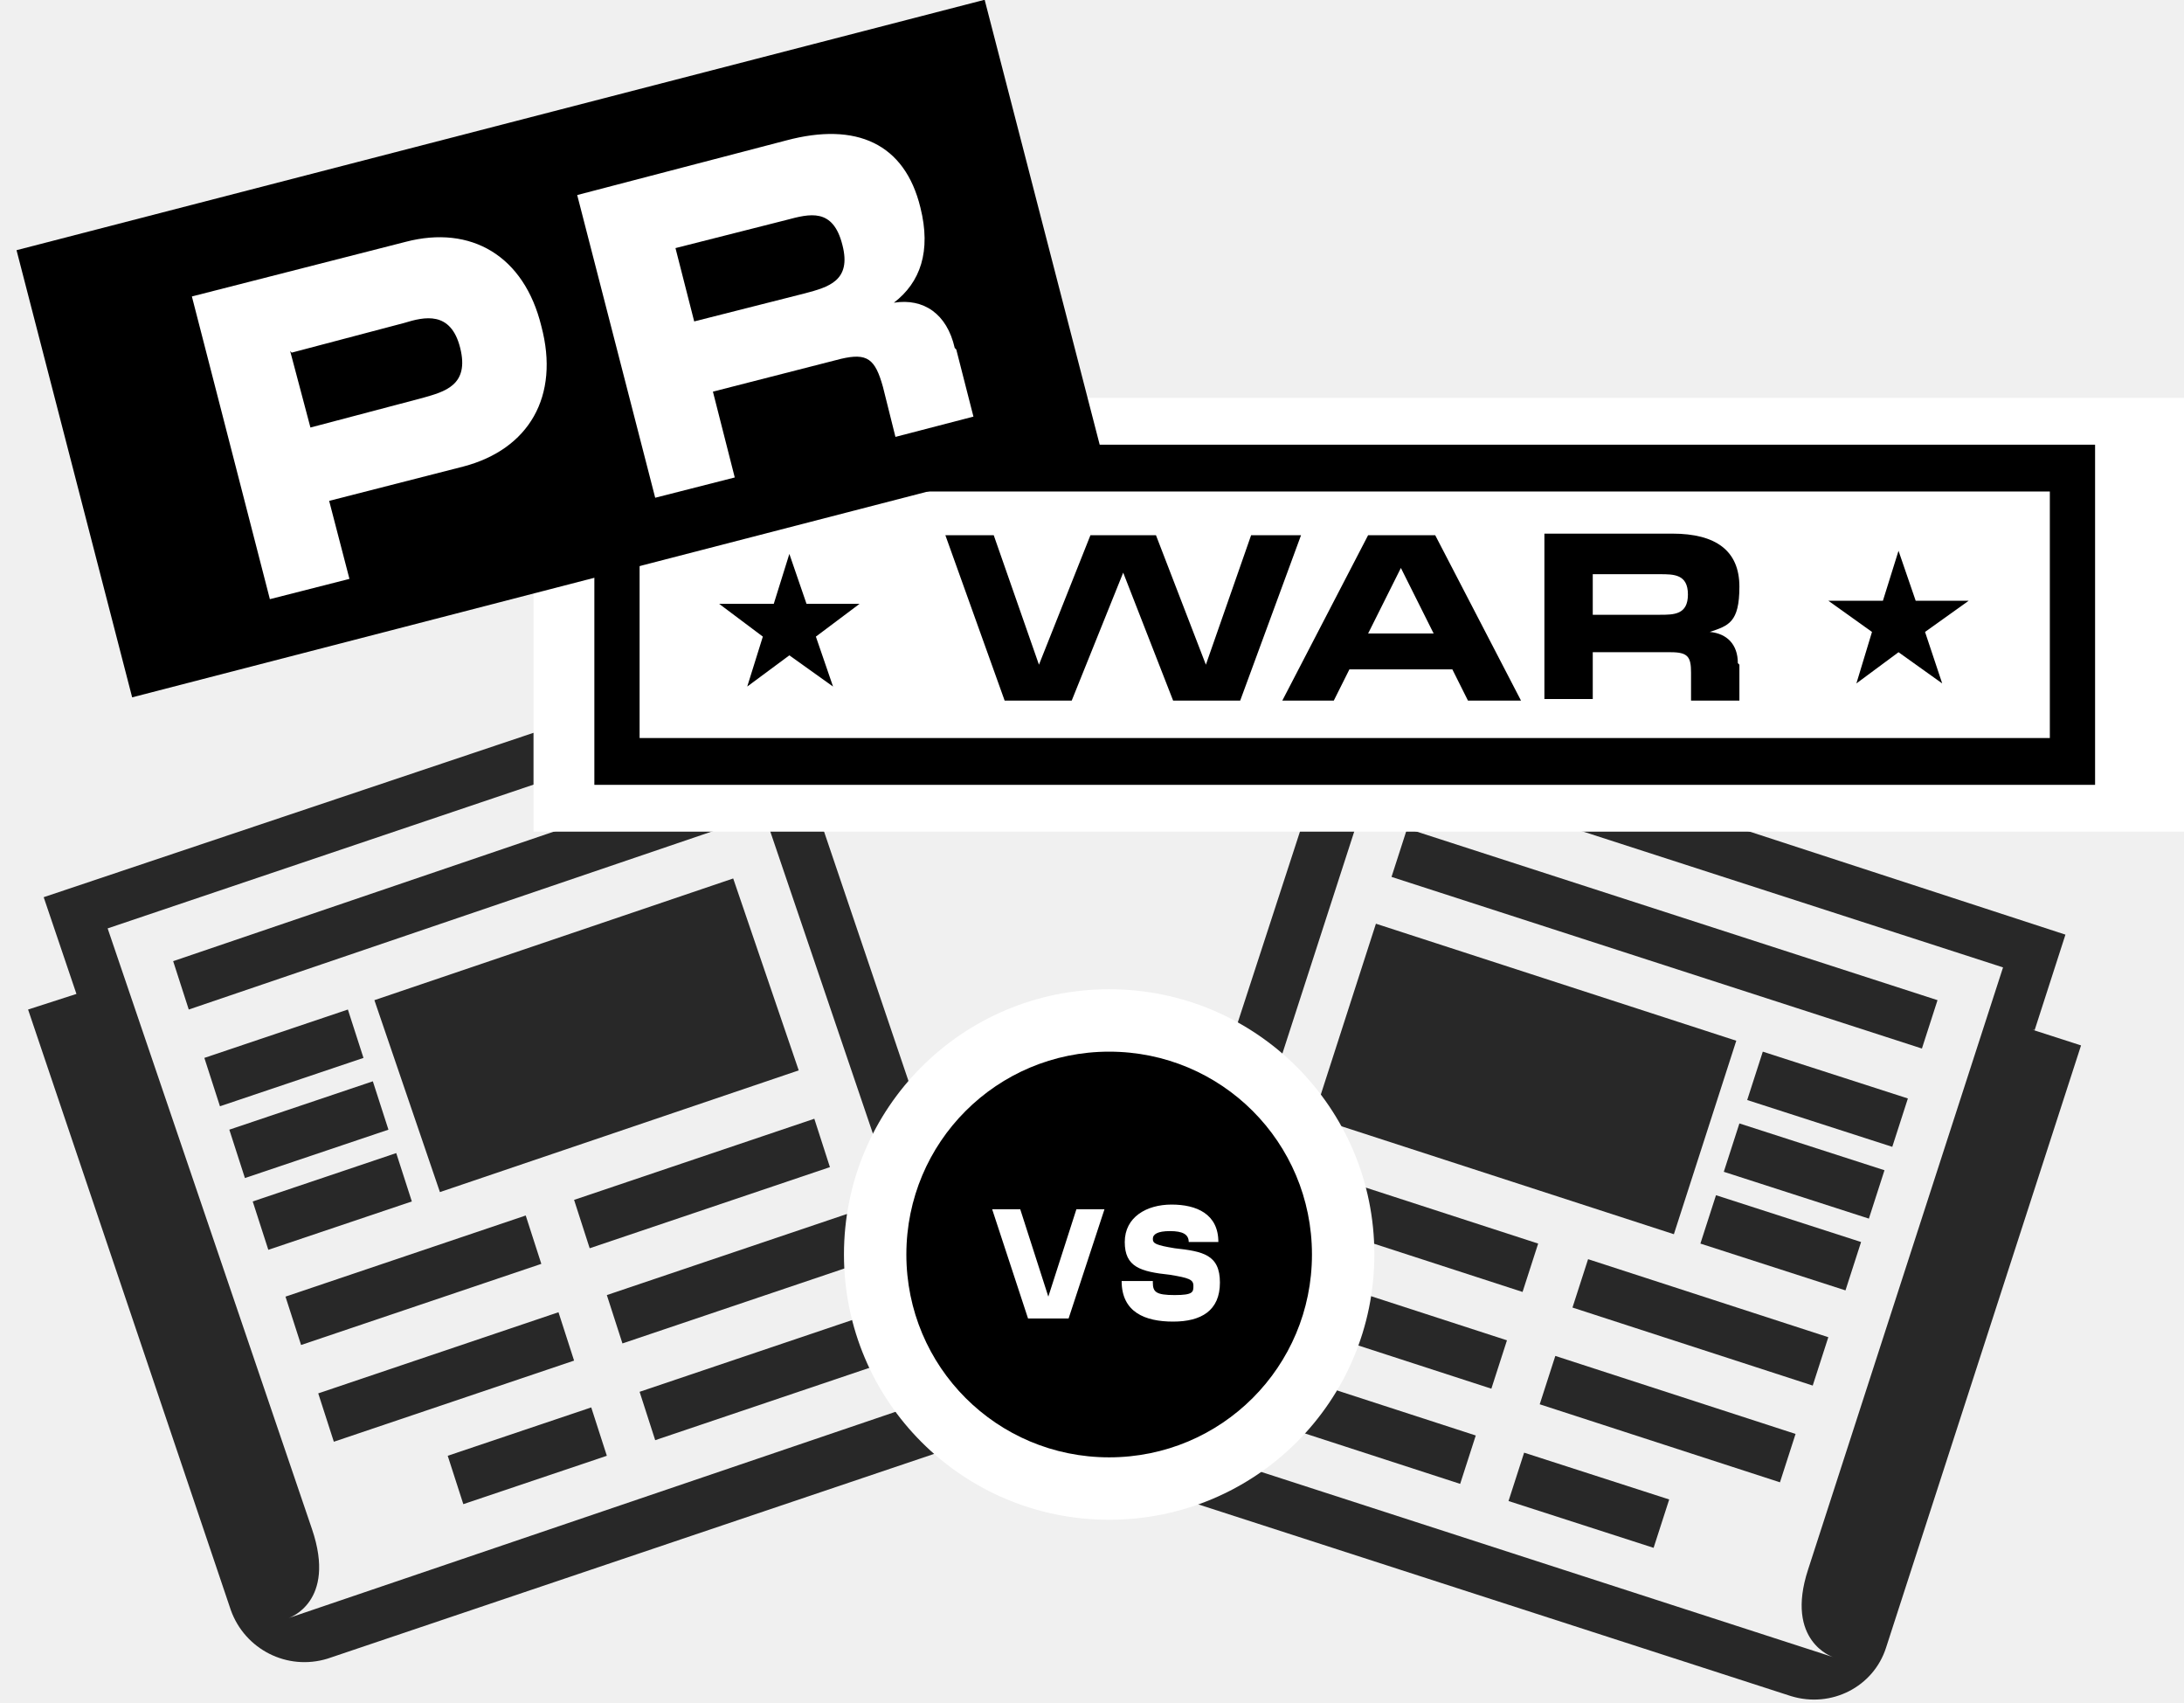
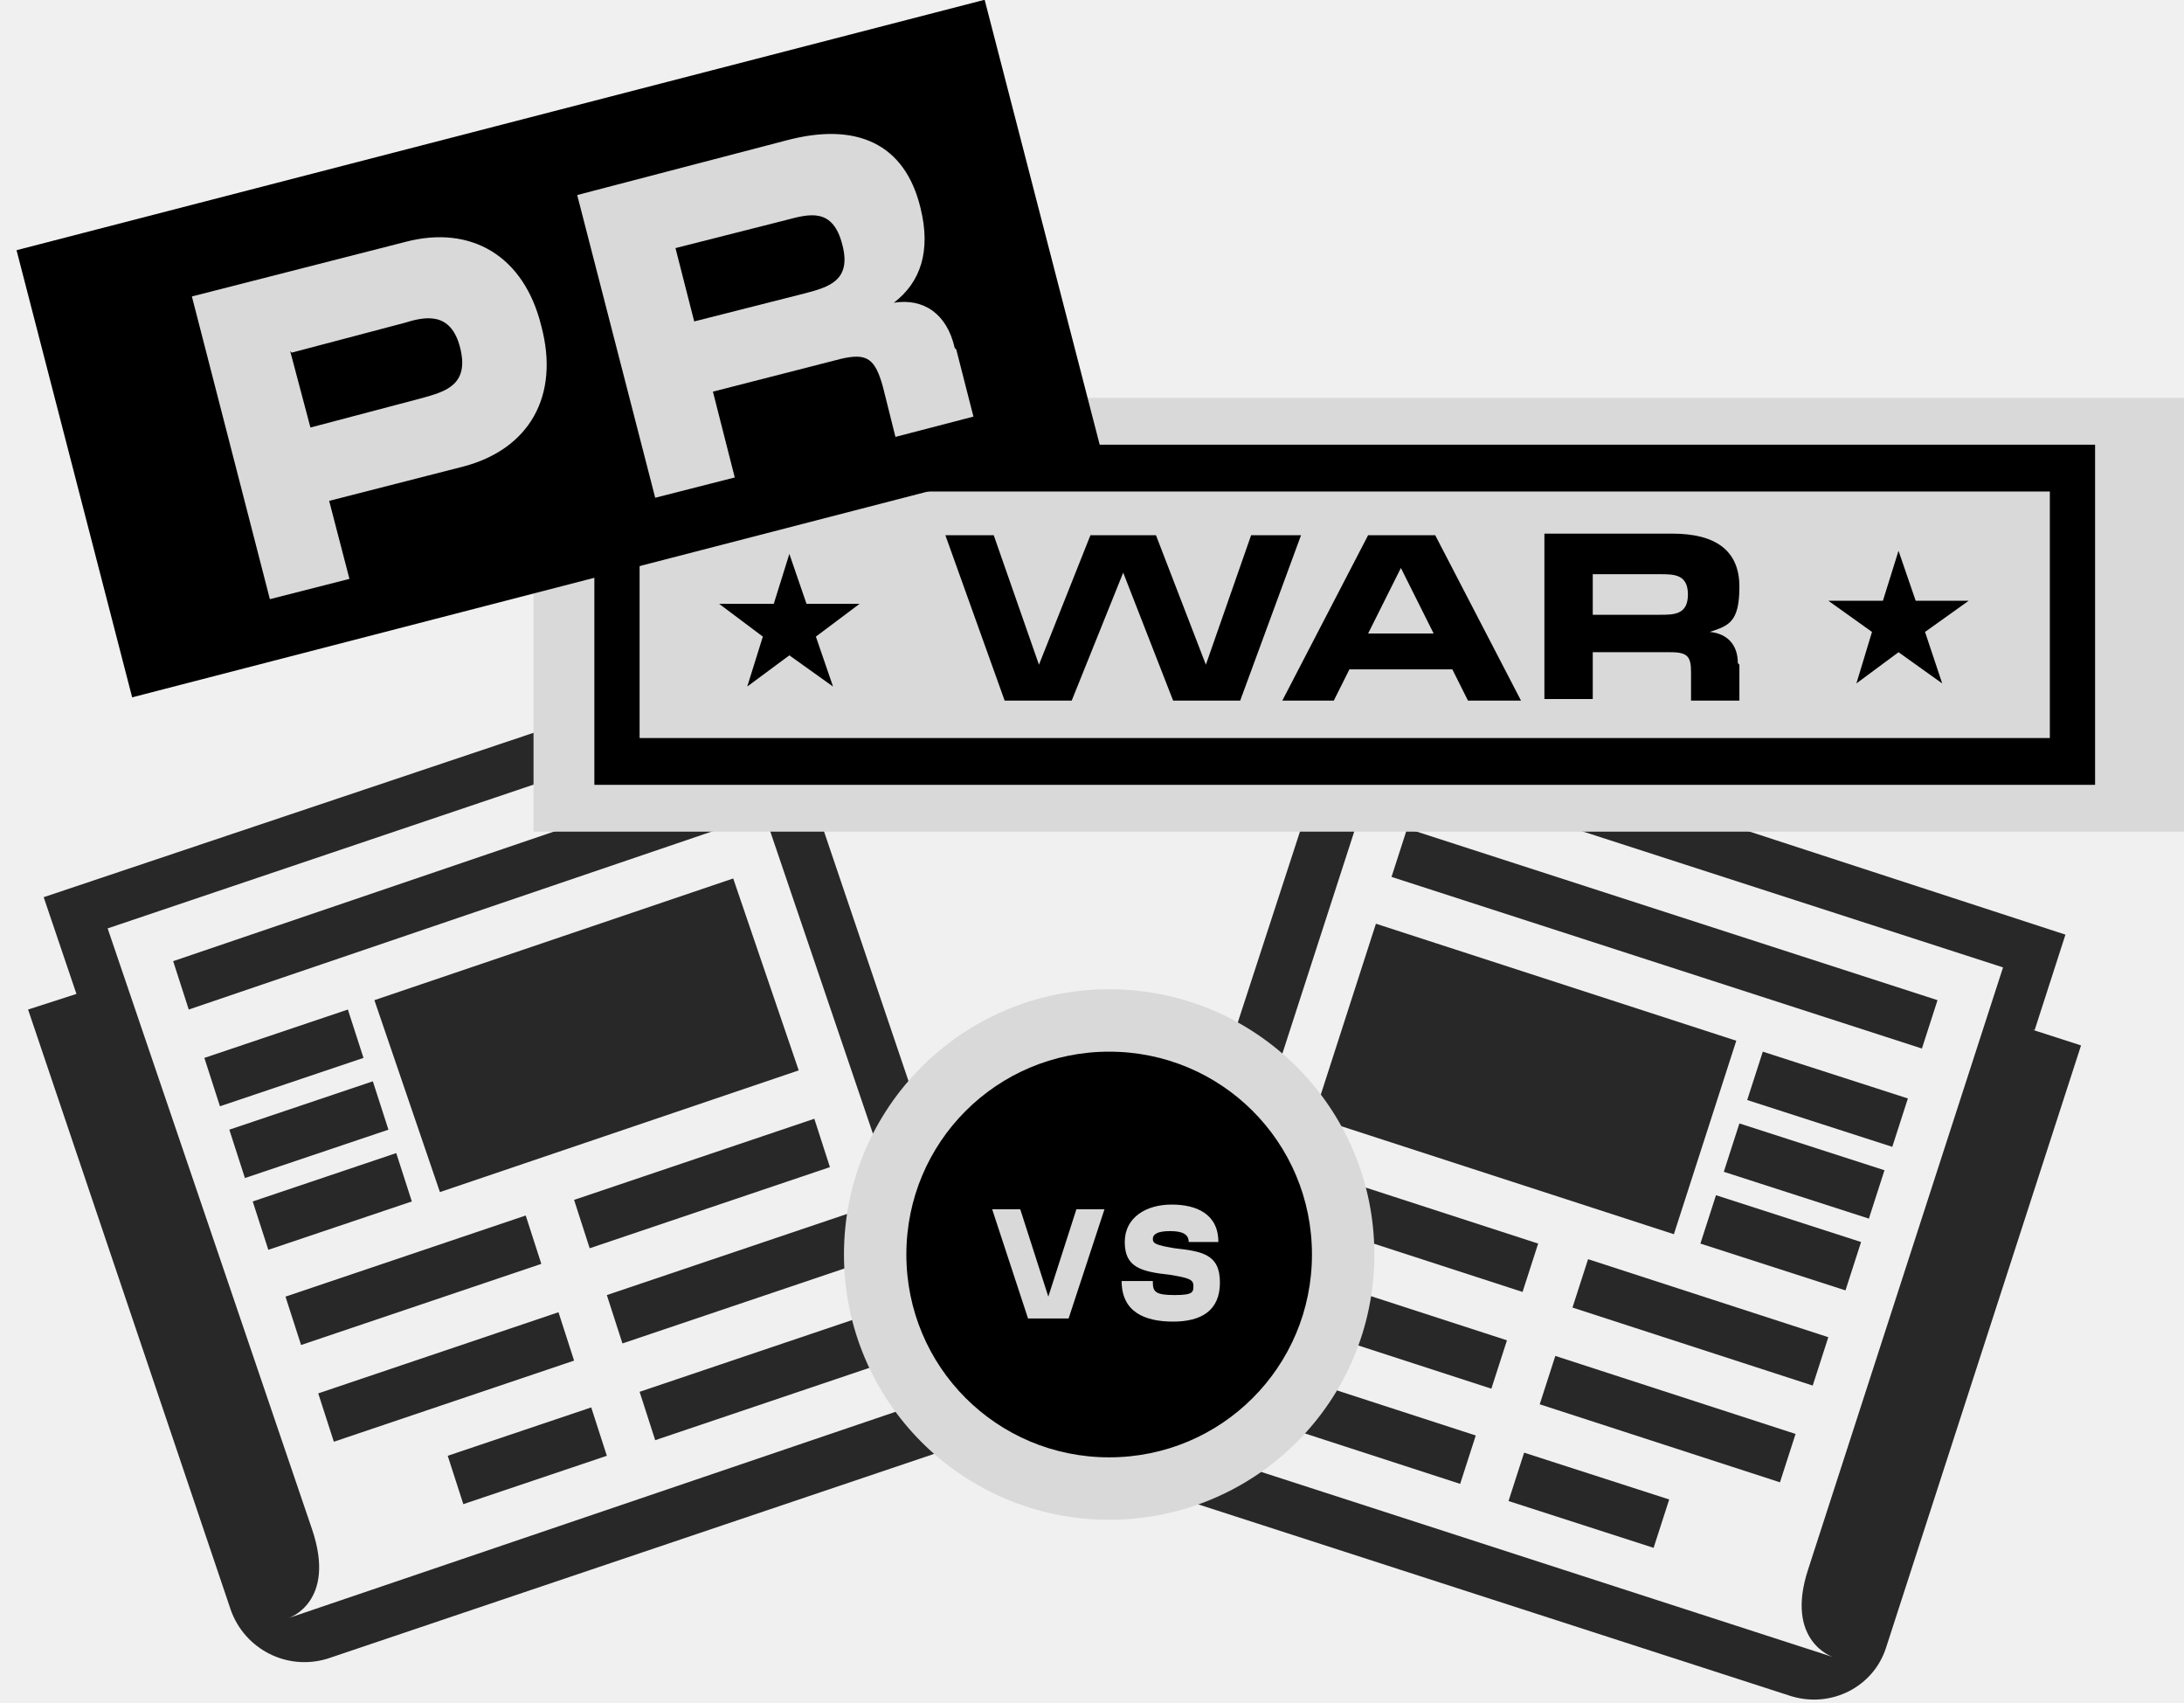
<svg xmlns="http://www.w3.org/2000/svg" id="Layer_2" data-name="Layer 2" version="1.1" viewBox="0 0 140 109.1">
  <defs>
    <style>
-       .cls-1 {
-         fill: #000;
-       }
+ 			.cls-1 {
+ 				fill: #000;
+ 			}

-       .cls-1, .cls-2, .cls-3 {
-         stroke-width: 0px;
-       }
+ 			.cls-1,
+ 			.cls-2,
+ 			.cls-3 {
+ 				stroke-width: 0px;
+ 			}

-       .cls-2 {
-         fill: #282828;
-       }
+ 			.cls-2 {
+ 				fill: #282828;
+ 			}

-       .cls-4 {
-         isolation: isolate;
-       }
+ 			.cls-4 {
+ 				isolation: isolate;
+ 			}

-       .cls-3 {
-         fill: #fff;
-       }
-     </style>
+ 			.cls-3 {
+ 				fill: #D9D9D9;
+ 			}
+ 		</style>
  </defs>
  <g id="paper-sm">
    <g id="paper">
      <path class="cls-2" d="M88.2,59.2l23.1,7.5-4,12.4-23.1-7.5s4-12.4,4-12.4Z" />
      <path class="cls-2" d="M90.2,53.1l34,11-1,3.1-34-11,1-3.1Z" />
      <path class="cls-2" d="M97.7,93.1l9.3,3-1,3.1-9.3-3,1-3.1Z" />
      <path class="cls-2" d="M113,67.4l9.3,3-1,3.1-9.3-3,1-3.1Z" />
      <path class="cls-2" d="M111.5,72l9.3,3-1,3.1-9.3-3,1-3.1Z" />
      <path class="cls-2" d="M110,76.6l9.3,3-1,3.1-9.3-3,1-3.1Z" />
      <path class="cls-2" d="M99.7,86.9l15.4,5-1,3.1-15.4-5,1-3.1Z" />
      <path class="cls-2" d="M101.8,80.7l15.4,5-1,3.1-15.4-5,1-3.1Z" />
      <path class="cls-2" d="M79.2,87l15.4,5-1,3.1-15.4-5,1-3.1Z" />
      <path class="cls-2" d="M81.2,80.9l15.4,5-1,3.1-15.4-5,1-3.1Z" />
      <path class="cls-2" d="M83.2,74.7l15.4,5-1,3.1-15.4-5,1-3.1Z" />
      <path class="cls-2" d="M130.4,66.1l2-6.2-46.3-15.1-14.6,44.8c-.8,2.6.6,5.3,3.1,6.1l40.2,13c2.6.8,5.3-.6,6.1-3.1l12.5-38.6-3.1-1h.1ZM75.7,92.7c-.9-.3-1.3-1.2-1-2l13.5-41.7,40.2,13-12.5,38.6c-1.5,4.6,1.6,5.6,1.6,5.6l-41.7-13.5h0Z" />
    </g>
    <g id="paper-2">
      <path class="cls-2" d="M47,56.3l-23,7.8,4.2,12.3,23-7.8-4.2-12.3Z" />
      <path class="cls-2" d="M44.9,50.1l-33.8,11.5,1,3.1,33.8-11.5-1-3.1Z" />
      <path class="cls-2" d="M37.9,90.2l-9.2,3.1,1,3.1,9.2-3.1-1-3.1Z" />
      <path class="cls-2" d="M22.3,64.7l-9.2,3.1,1,3.1,9.2-3.1-1-3.1Z" />
      <path class="cls-2" d="M23.9,69.3l-9.2,3.1,1,3.1,9.2-3.1-1-3.1Z" />
      <path class="cls-2" d="M25.4,73.9l-9.2,3.1,1,3.1,9.2-3.1s-1-3.1-1-3.1Z" />
      <path class="cls-2" d="M35.8,84.1l-15.4,5.2,1,3.1,15.4-5.2-1-3.1Z" />
      <path class="cls-2" d="M33.7,77.9l-15.4,5.2,1,3.1,15.4-5.2-1-3.1Z" />
      <path class="cls-2" d="M56.4,84l-15.4,5.2,1,3.1,15.4-5.2-1-3.1Z" />
      <path class="cls-2" d="M54.3,77.8l-15.4,5.2,1,3.1,15.4-5.2s-1-3.1-1-3.1Z" />
      <path class="cls-2" d="M52.2,71.7l-15.4,5.2,1,3.1,15.4-5.2s-1-3.1-1-3.1Z" />
      <path class="cls-2" d="M1.8,64.7l13,38.5c.9,2.5,3.6,3.9,6.2,3.1l40-13.5c2.5-.9,3.9-3.6,3.1-6.2l-15.1-44.6L2.8,57.5l2.1,6.2s-3.1,1-3.1,1ZM18.5,103.7s3.1-1,1.5-5.7L6.9,59.5l40-13.5,14.1,41.5c.3.8-.2,1.8-1,2.1l-41.5,14.1Z" />
    </g>
    <rect class="cls-3" x="38.7" y="30" width="96.8" height="18.8" />
    <path class="cls-3" d="M140,53.3H34.2v-27.8h105.8v27.8ZM43.2,44.3h87.8v-9.8H43.2v9.8Z" />
    <g>
      <g>
        <path class="cls-1" d="M134.3,50.3H38.1v-21.8h96.2v21.8ZM41,47.3h90.4v-15.8H41v15.8Z" />
        <g>
          <g class="cls-4">
            <g class="cls-4">
              <path class="cls-1" d="M80.3,34.3h3.1l-3.9,10.6h-4.3l-3.2-8.2-3.3,8.2h-4.3l-3.8-10.6h3.1l2.9,8.3,3.3-8.3h4.2l3.2,8.3,2.9-8.3Z" />
            </g>
            <g class="cls-4">
              <path class="cls-1" d="M94.1,44.9l-1-2h-6.6l-1,2h-3.3l5.5-10.6h4.3l5.5,10.6h-3.3ZM87.7,40.6h4.2l-2.1-4.2-2.1,4.2Z" />
            </g>
            <g class="cls-4">
              <path class="cls-1" d="M111.5,42.6v2.3h-3.1v-1.8c0-1-.2-1.3-1.3-1.3h-5v3h-3.1v-10.6h8.2c2.8,0,4.3,1.1,4.3,3.4s-.7,2.5-1.9,2.9c1.1.1,1.8.8,1.8,2ZM102.1,36.8v2.6h4.3c.9,0,1.8,0,1.8-1.3s-.9-1.3-1.8-1.3h-4.3Z" />
            </g>
          </g>
          <polygon class="cls-1" points="50.6 35.5 51.7 38.7 55.1 38.7 52.3 40.8 53.4 44 50.6 42 47.9 44 48.9 40.8 46.1 38.7 49.6 38.7 50.6 35.5" />
          <polygon class="cls-1" points="121.7 35.3 122.8 38.5 126.2 38.5 123.4 40.5 124.5 43.8 121.7 41.8 119 43.8 120 40.5 117.2 38.5 120.7 38.5 121.7 35.3" />
        </g>
      </g>
      <rect class="cls-1" x="3.7" y="7.5" width="64.1" height="29.6" transform="translate(-4.4 9.7) rotate(-14.5)" />
      <g class="cls-4">
        <g class="cls-4">
          <path class="cls-3" d="M12.3,19l13.7-3.5c4.2-1.1,7.6.9,8.7,5.4,1.2,4.5-.8,7.9-5,9l-8.6,2.2,1.3,5-5.1,1.3-5-19.4ZM18.6,22.5l1.3,4.9,7.2-1.9c1.4-.4,3-.8,2.4-3.2-.6-2.4-2.3-2-3.6-1.6l-7.2,1.9Z" />
        </g>
        <g class="cls-4">
          <path class="cls-3" d="M61.3,22.4l1.1,4.3-5,1.3-.8-3.2c-.5-1.8-1-2.2-2.7-1.8l-8.2,2.1,1.4,5.5-5.1,1.3-5-19.4,13.4-3.5c4.5-1.2,7.6.2,8.6,4.3.7,2.8,0,4.8-1.7,6.1,1.9-.3,3.4.7,3.9,2.9ZM43.3,15.9l1.2,4.7,7.1-1.8c1.5-.4,3-.8,2.4-3.1-.6-2.4-2.1-2-3.6-1.6l-7.1,1.8Z" />
        </g>
      </g>
    </g>
    <g>
      <circle class="cls-1" cx="71.1" cy="80.4" r="15" />
      <path class="cls-3" d="M71.1,97.4c-9.4,0-17-7.6-17-17s7.6-17,17-17,17,7.6,17,17-7.6,17-17,17ZM71.1,67.4c-7.2,0-13,5.8-13,13s5.8,13,13,13,13-5.8,13-13-5.8-13-13-13Z" />
    </g>
    <path class="cls-3" d="M69,77.5h1.8l-2.3,7h-2.6l-2.3-7h1.8l1.8,5.6s1.8-5.6,1.8-5.6Z" />
    <path class="cls-3" d="M73.9,82.2c0,.6.2.8,1.4.8s1.2-.2,1.2-.6-.3-.5-1.5-.7c-1.9-.2-2.9-.5-2.9-2.1s1.4-2.4,3-2.4,3,.6,3,2.4h-1.9c0-.5-.4-.7-1.2-.7s-1.1.2-1.1.5.2.4,1.4.6c1.8.2,2.9.4,2.9,2.2s-1.2,2.5-3,2.5-3.3-.6-3.3-2.6h2Z" />
  </g>
</svg>
